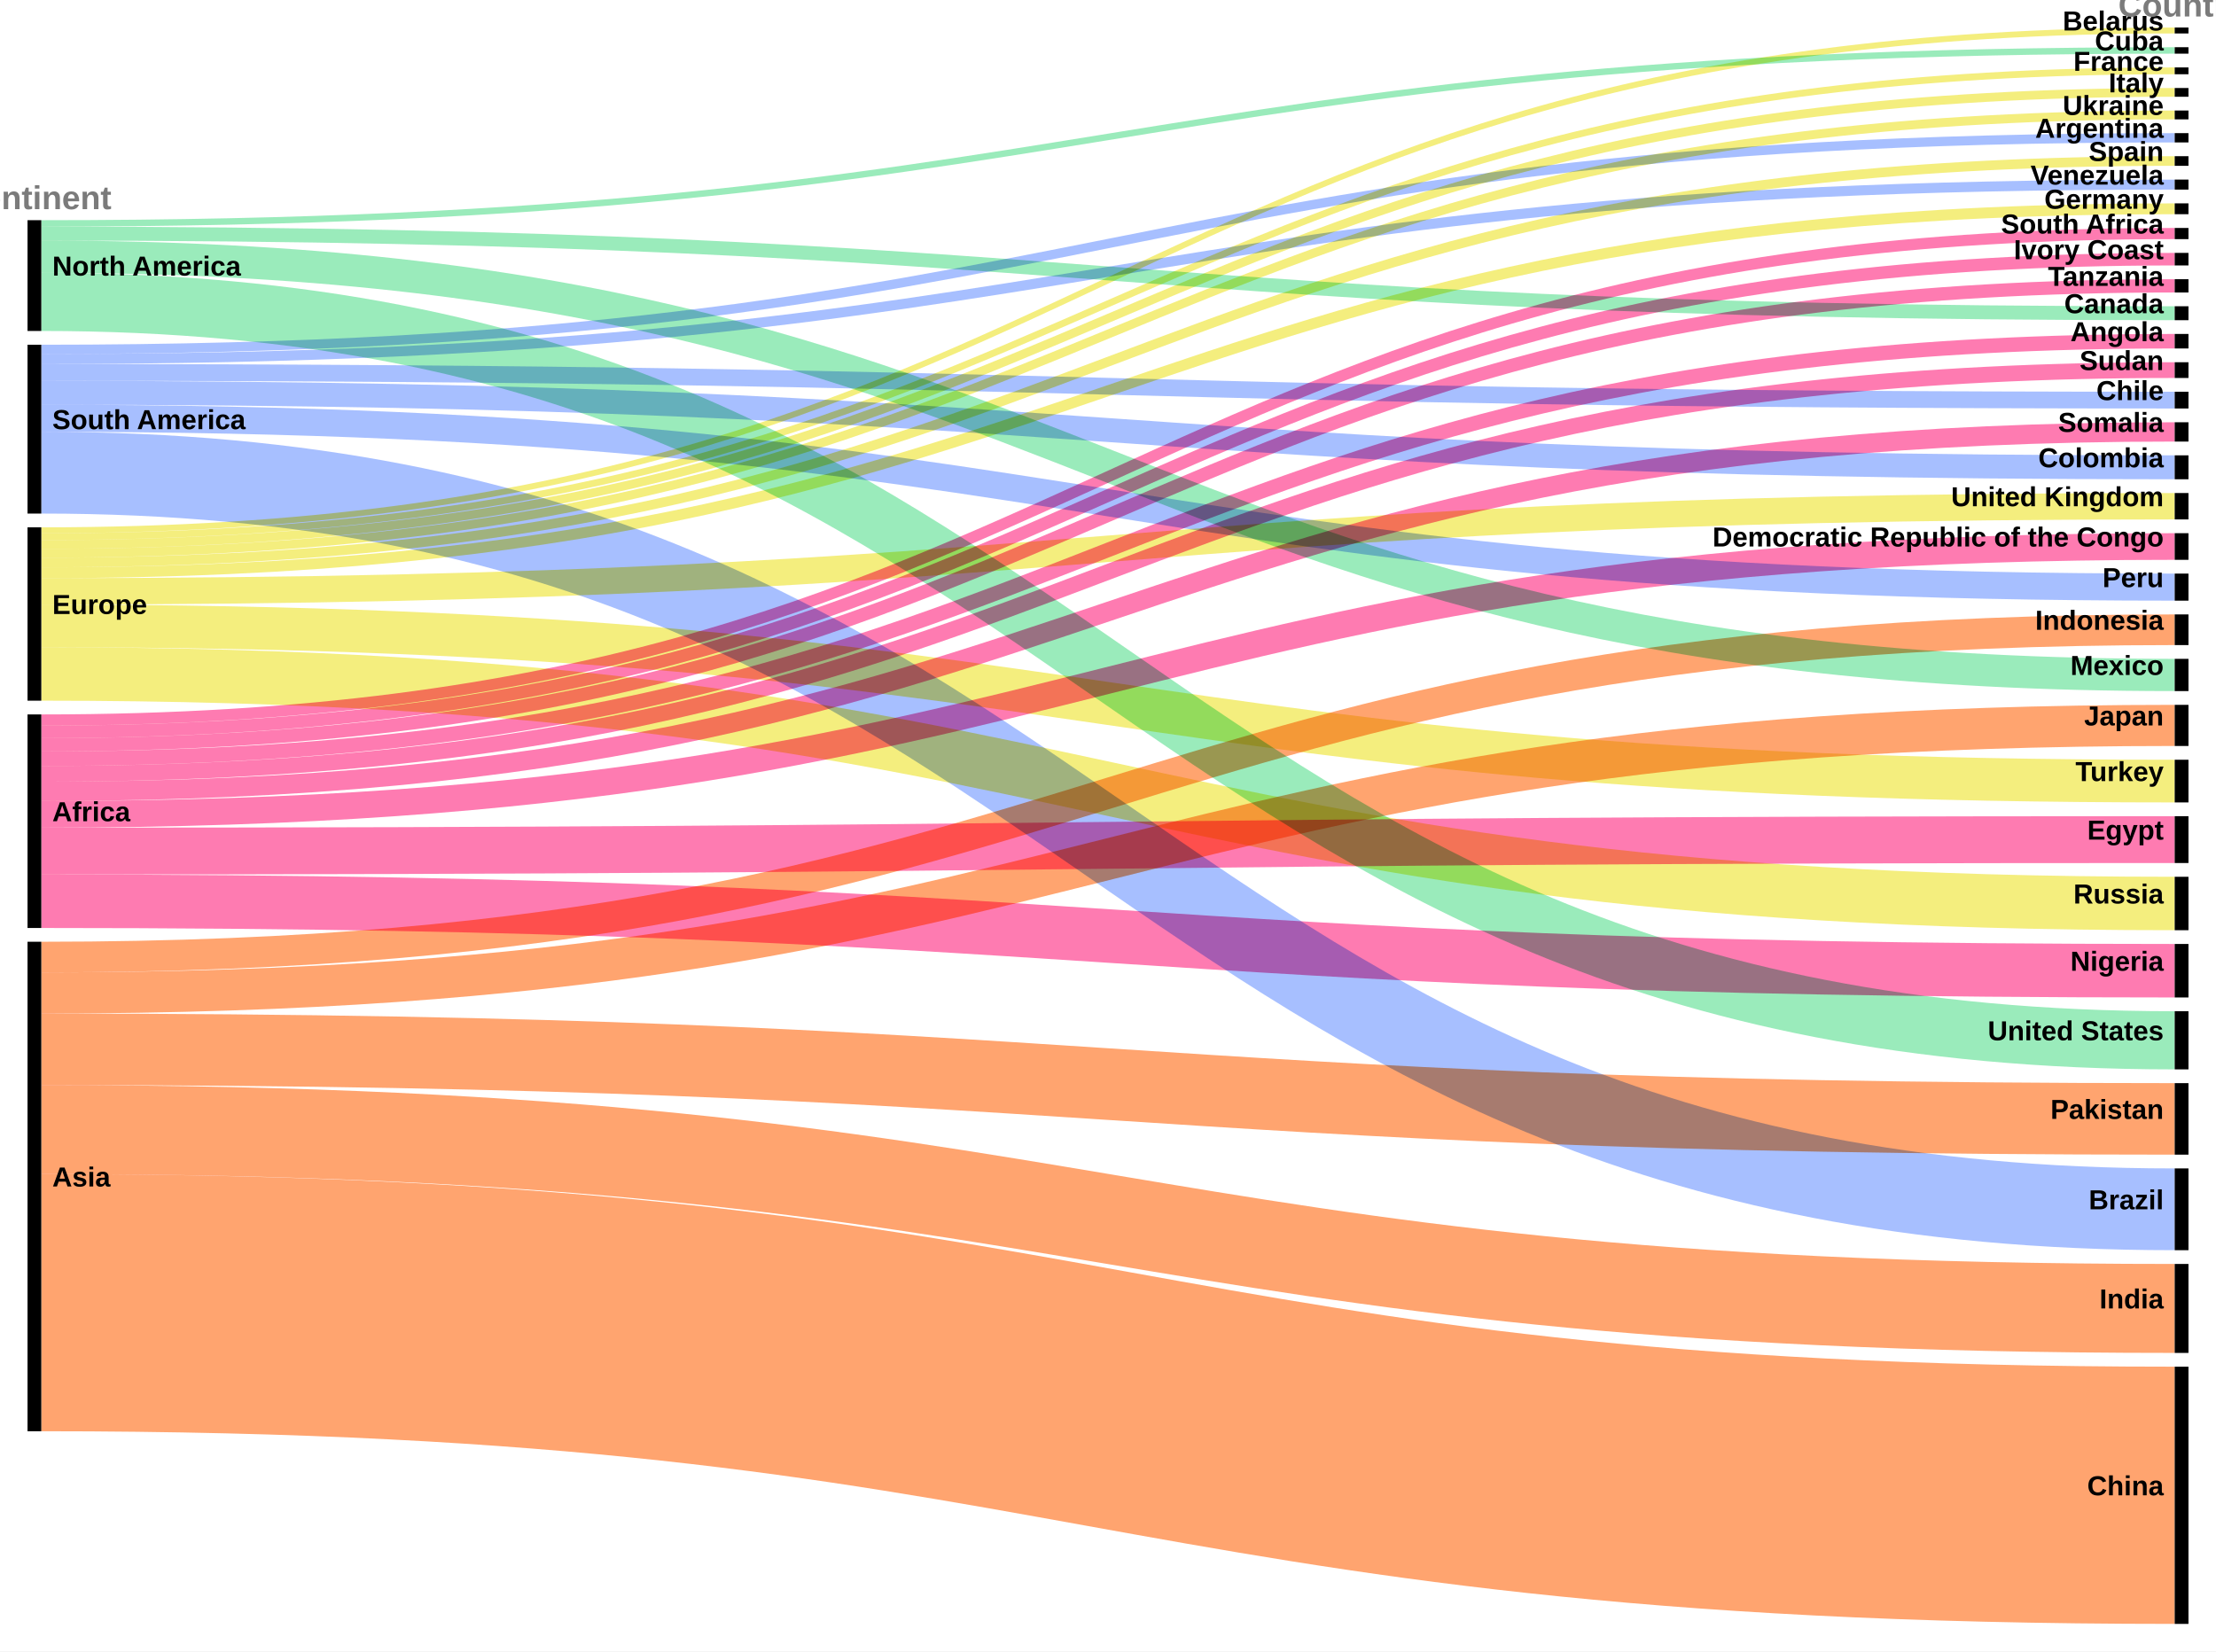
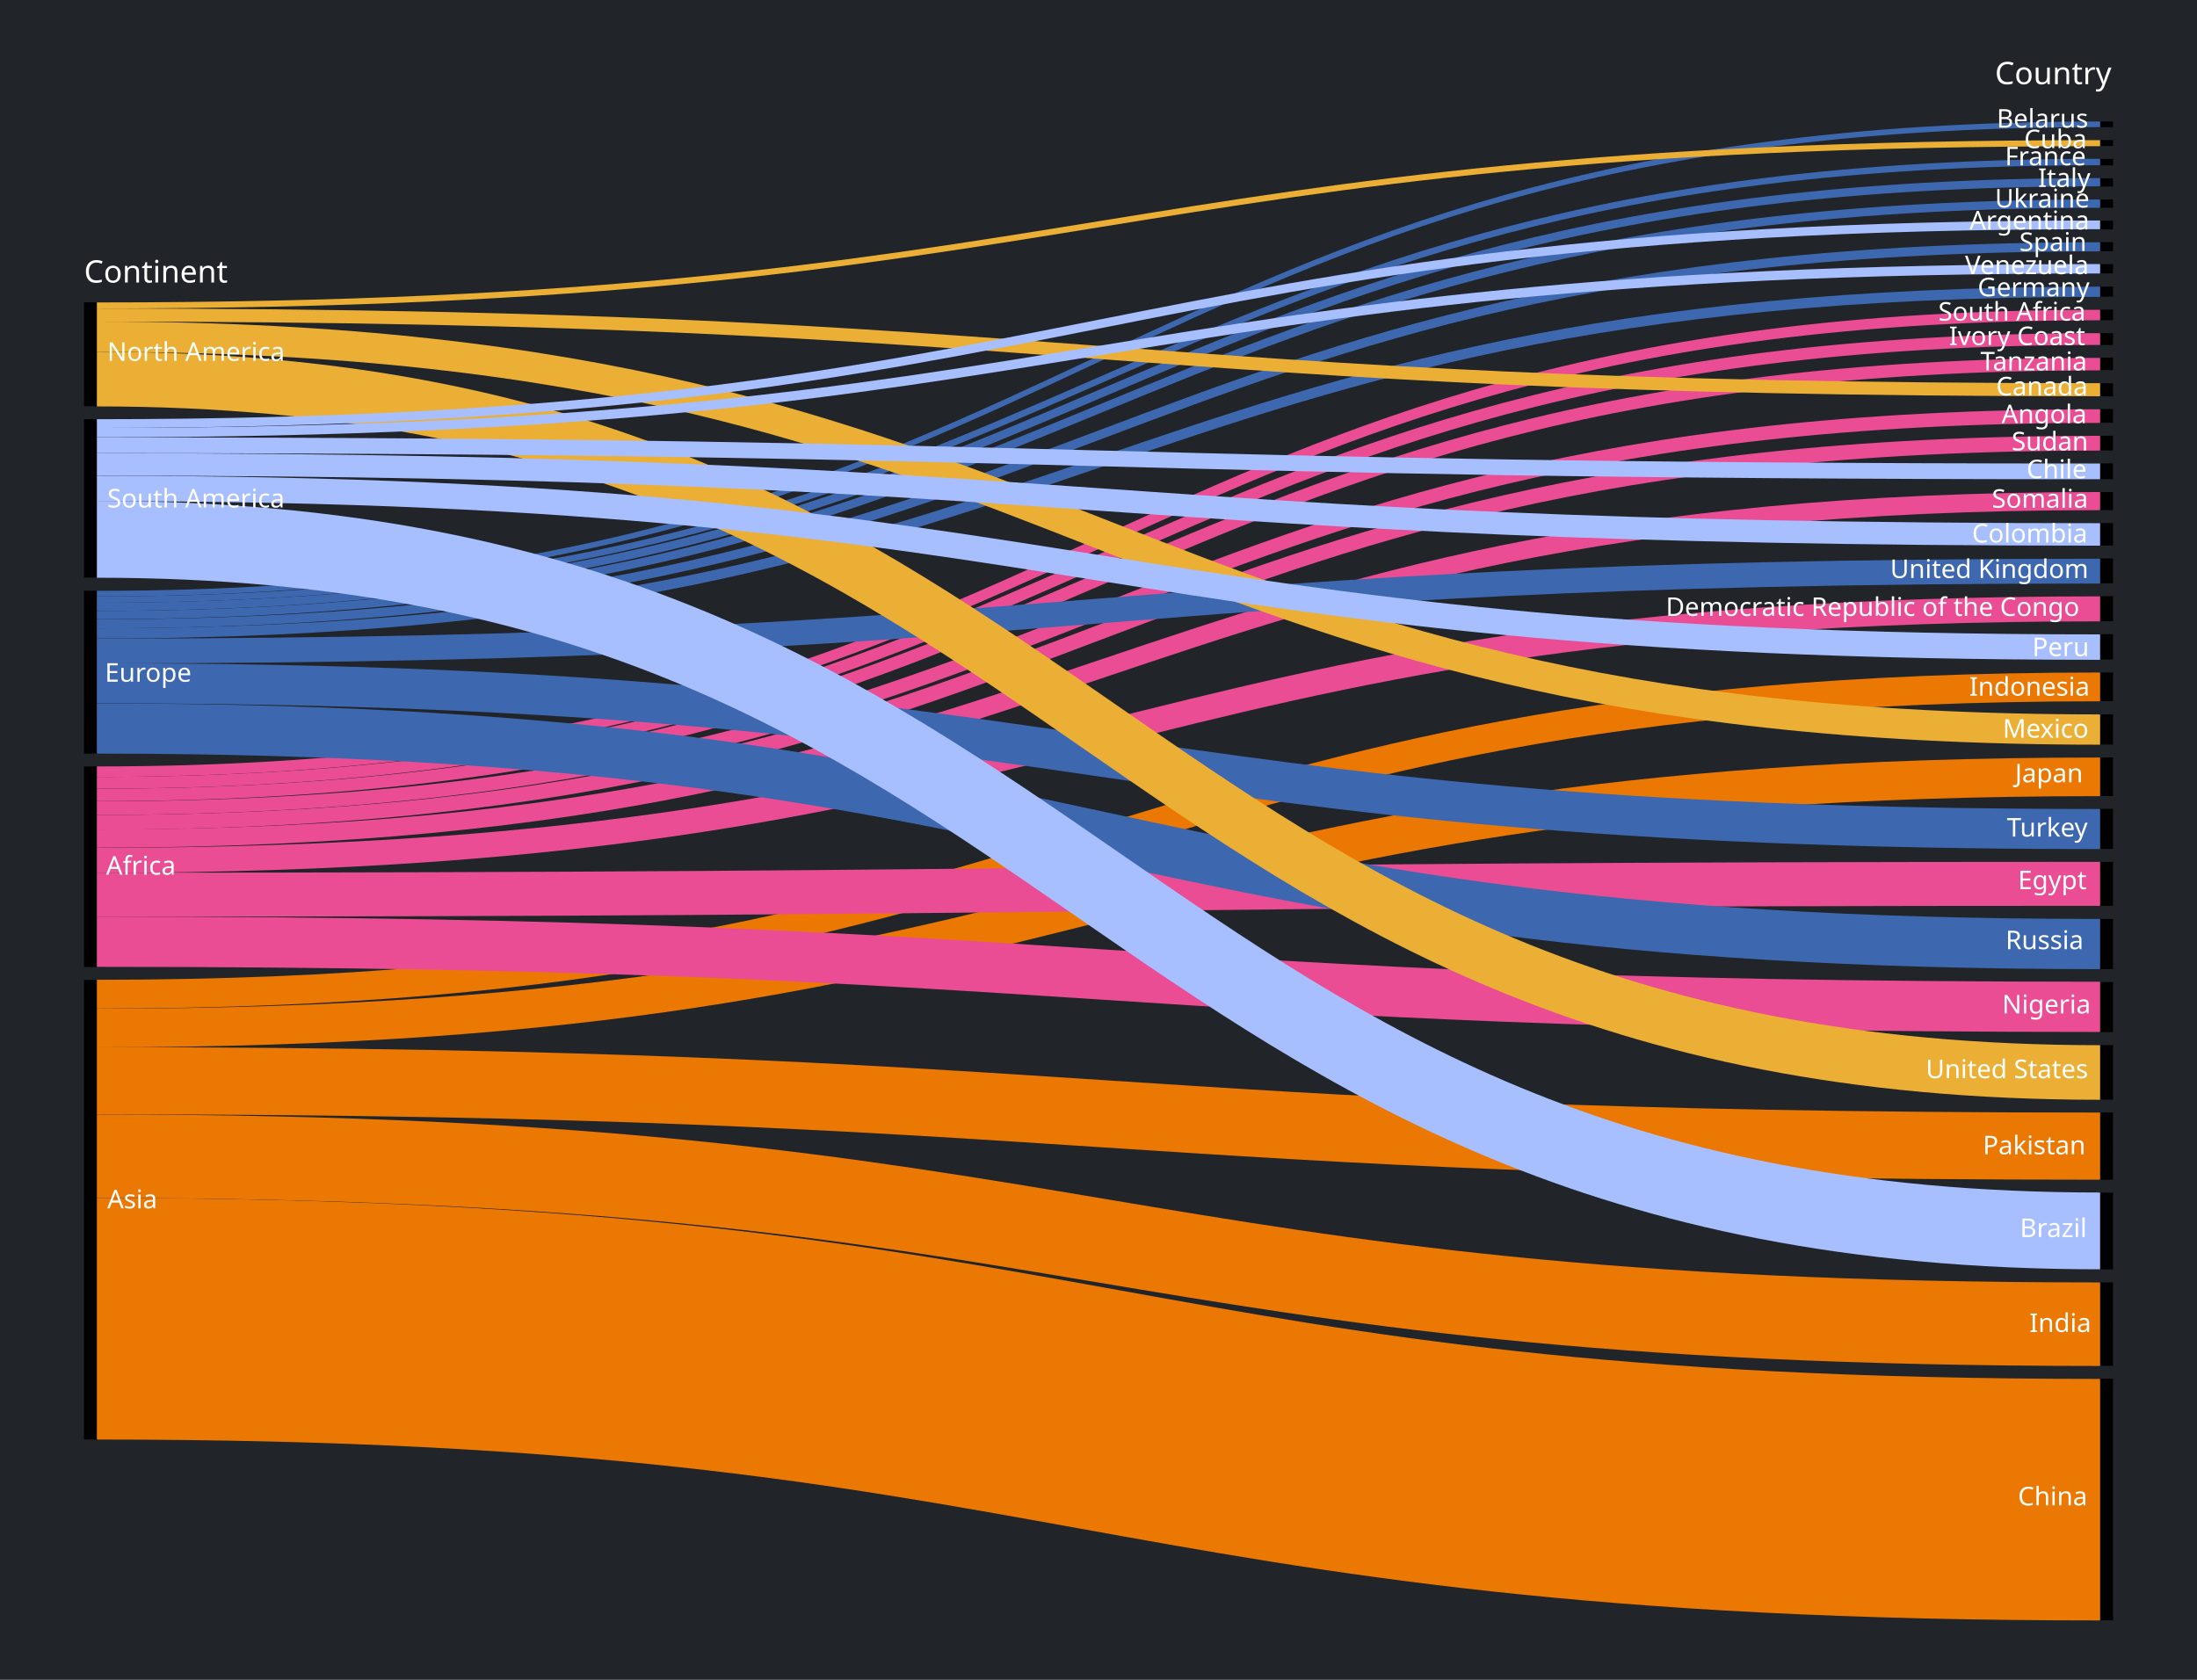
- <svg xmlns="http://www.w3.org/2000/svg" width="805" height="600">
-   <rect width="805" height="600" x="0" y="0" fill="#FFFFFF" id="backgorund" />
-   <g transform="translate(10,10)" id="visualization">
-     <g>
-       <rect x="780" y="1.1368683772161603e-13" height="2.155" width="5" fill="black" />
-       <rect x="780" y="7.155" height="2.341" width="5" fill="black" />
-       <rect x="780" y="14.497" height="2.478" width="5" fill="black" />
-       <rect x="780" y="21.975" height="3.178" width="5" fill="black" />
-       <rect x="780" y="30.153" height="3.217" width="5" fill="black" />
-       <rect x="780" y="38.37" height="3.377" width="5" fill="black" />
-       <rect x="780" y="46.747" height="3.5" width="5" fill="black" />
-       <rect x="780" y="55.247" height="3.638" width="5" fill="black" />
-       <rect x="780" y="63.885" height="3.939" width="5" fill="black" />
-       <rect x="780" y="72.824" height="4.058" width="5" fill="black" />
-       <rect x="780" y="81.881" height="4.561" width="5" fill="black" />
-       <rect x="780" y="91.443" height="4.826" width="5" fill="black" />
-       <rect x="780" y="101.268" height="5.064" width="5" fill="black" />
-       <rect x="780" y="111.332" height="5.276" width="5" fill="black" />
-       <rect x="780" y="121.609" height="5.719" width="5" fill="black" />
-       <rect x="780" y="132.327" height="6.089" width="5" fill="black" />
-       <rect x="780" y="143.417" height="7.017" width="5" fill="black" />
-       <rect x="780" y="155.434" height="8.693" width="5" fill="black" />
-       <rect x="780" y="169.127" height="9.591" width="5" fill="black" />
-       <rect x="780" y="183.718" height="9.679" width="5" fill="black" />
-       <rect x="780" y="198.397" height="9.835" width="5" fill="black" />
-       <rect x="780" y="213.232" height="11.14" width="5" fill="black" />
-       <rect x="780" y="229.372" height="11.716" width="5" fill="black" />
-       <rect x="780" y="246.088" height="14.942" width="5" fill="black" />
-       <rect x="780" y="266.031" height="15.508" width="5" fill="black" />
-       <rect x="780" y="286.539" height="17.015" width="5" fill="black" />
-       <rect x="780" y="308.554" height="19.412" width="5" fill="black" />
-       <rect x="780" y="332.965" height="19.436" width="5" fill="black" />
-       <rect x="780" y="357.402" height="21.126" width="5" fill="black" />
-       <rect x="780" y="383.528" height="25.984" width="5" fill="black" />
-       <rect x="780" y="414.512" height="29.712" width="5" fill="black" />
-       <rect x="780" y="449.224" height="32.32" width="5" fill="black" />
-       <rect x="0" y="70" height="40.248" width="5" fill="black" />
-       <rect x="0" y="115.248" height="61.344" width="5" fill="black" />
-       <rect x="0" y="181.592" height="62.978" width="5" fill="black" />
-       <rect x="0" y="249.57" height="77.587" width="5" fill="black" />
-       <rect x="780" y="486.545" height="93.455" width="5" fill="black" />
-       <rect x="0" y="332.157" height="177.843" width="5" fill="black" />
-     </g>
-     <g fill="none" stroke-opacity="1">
-       <g style="mix-blend-mode: multiply;">
-         <path d="M5,463.272C392.5,463.272,392.5,533.272,780,533.272" stroke="#ffa46f" stroke-width="93.455" />
-       </g>
-       <g style="mix-blend-mode: multiply;">
-         <path d="M5,371.232C392.5,371.232,392.5,396.52,780,396.52" stroke="#ffa46f" stroke-width="25.984" />
-       </g>
-       <g style="mix-blend-mode: multiply;">
-         <path d="M5,400.384C392.5,400.384,392.5,465.384,780,465.384" stroke="#ffa46f" stroke-width="32.32" />
-       </g>
-       <g style="mix-blend-mode: multiply;">
-         <path d="M5,350.769C392.5,350.769,392.5,253.56,780,253.56" stroke="#ffa46f" stroke-width="14.942" />
-       </g>
-       <g style="mix-blend-mode: multiply;">
-         <path d="M5,337.728C392.5,337.728,392.5,218.802,780,218.802" stroke="#ffa46f" stroke-width="11.14" />
-       </g>
-       <g style="mix-blend-mode: multiply;">
-         <path d="M5,317.439C392.5,317.439,392.5,342.684,780,342.684" stroke="#fe7bb1" stroke-width="19.436" />
-       </g>
-       <g style="mix-blend-mode: multiply;">
-         <path d="M5,299.214C392.5,299.214,392.5,295.046,780,295.046" stroke="#fe7bb1" stroke-width="17.015" />
-       </g>
-       <g style="mix-blend-mode: multiply;">
-         <path d="M5,285.867C392.5,285.867,392.5,188.557,780,188.557" stroke="#fe7bb1" stroke-width="9.679" />
-       </g>
-       <g style="mix-blend-mode: multiply;">
-         <path d="M5,277.519C392.5,277.519,392.5,146.925,780,146.925" stroke="#fe7bb1" stroke-width="7.017" />
-       </g>
-       <g style="mix-blend-mode: multiply;">
-         <path d="M5,271.151C392.5,271.151,392.5,124.468,780,124.468" stroke="#fe7bb1" stroke-width="5.719" />
-       </g>
-       <g style="mix-blend-mode: multiply;">
-         <path d="M5,265.653C392.5,265.653,392.5,113.97,780,113.97" stroke="#fe7bb1" stroke-width="5.276" />
-       </g>
-       <g style="mix-blend-mode: multiply;">
-         <path d="M5,260.602C392.5,260.602,392.5,93.855,780,93.855" stroke="#fe7bb1" stroke-width="4.826" />
-       </g>
-       <g style="mix-blend-mode: multiply;">
-         <path d="M5,255.909C392.5,255.909,392.5,84.162,780,84.162" stroke="#fe7bb1" stroke-width="4.561" />
-       </g>
-       <g style="mix-blend-mode: multiply;">
-         <path d="M5,251.599C392.5,251.599,392.5,74.852,780,74.852" stroke="#fe7bb1" stroke-width="4.058" />
-       </g>
-       <g style="mix-blend-mode: multiply;">
-         <path d="M5,217.404C392.5,217.404,392.5,273.785,780,273.785" stroke="#f4ee7e" stroke-width="15.508" />
-       </g>
-       <g style="mix-blend-mode: multiply;">
-         <path d="M5,234.864C392.5,234.864,392.5,318.26,780,318.26" stroke="#f4ee7e" stroke-width="19.412" />
-       </g>
-       <g style="mix-blend-mode: multiply;">
-         <path d="M5,204.855C392.5,204.855,392.5,173.922,780,173.922" stroke="#f4ee7e" stroke-width="9.591" />
-       </g>
-       <g style="mix-blend-mode: multiply;">
-         <path d="M5,198.09C392.5,198.09,392.5,65.854,780,65.854" stroke="#f4ee7e" stroke-width="3.939" />
-       </g>
-       <g style="mix-blend-mode: multiply;">
-         <path d="M5,194.371C392.5,194.371,392.5,48.497,780,48.497" stroke="#f4ee7e" stroke-width="3.5" />
-       </g>
-       <g style="mix-blend-mode: multiply;">
-         <path d="M5,191.012C392.5,191.012,392.5,31.762,780,31.762" stroke="#f4ee7e" stroke-width="3.217" />
-       </g>
-       <g style="mix-blend-mode: multiply;">
-         <path d="M5,187.815C392.5,187.815,392.5,23.564,780,23.564" stroke="#f4ee7e" stroke-width="3.178" />
-       </g>
-       <g style="mix-blend-mode: multiply;">
-         <path d="M5,184.987C392.5,184.987,392.5,15.736,780,15.736" stroke="#f4ee7e" stroke-width="2.478" />
-       </g>
-       <g style="mix-blend-mode: multiply;">
-         <path d="M5,182.67C392.5,182.67,392.5,1.078,780,1.078" stroke="#f4ee7e" stroke-width="2.155" />
-       </g>
-       <g style="mix-blend-mode: multiply;">
-         <path d="M5,83.263C392.5,83.263,392.5,235.23,780,235.23" stroke="#9aebbb" stroke-width="11.716" />
-       </g>
-       <g style="mix-blend-mode: multiply;">
-         <path d="M5,99.685C392.5,99.685,392.5,367.965,780,367.965" stroke="#9aebbb" stroke-width="21.126" />
-       </g>
-       <g style="mix-blend-mode: multiply;">
-         <path d="M5,74.873C392.5,74.873,392.5,103.8,780,103.8" stroke="#9aebbb" stroke-width="5.064" />
-       </g>
-       <g style="mix-blend-mode: multiply;">
-         <path d="M5,71.171C392.5,71.171,392.5,8.326,780,8.326" stroke="#9aebbb" stroke-width="2.341" />
-       </g>
-       <g style="mix-blend-mode: multiply;">
-         <path d="M5,161.736C392.5,161.736,392.5,429.368,780,429.368" stroke="#a7bfff" stroke-width="29.712" />
-       </g>
-       <g style="mix-blend-mode: multiply;">
-         <path d="M5,141.963C392.5,141.963,392.5,203.314,780,203.314" stroke="#a7bfff" stroke-width="9.835" />
-       </g>
-       <g style="mix-blend-mode: multiply;">
-         <path d="M5,132.699C392.5,132.699,392.5,159.78,780,159.78" stroke="#a7bfff" stroke-width="8.693" />
-       </g>
-       <g style="mix-blend-mode: multiply;">
-         <path d="M5,125.307C392.5,125.307,392.5,135.372,780,135.372" stroke="#a7bfff" stroke-width="6.089" />
-       </g>
-       <g style="mix-blend-mode: multiply;">
-         <path d="M5,120.444C392.5,120.444,392.5,57.066,780,57.066" stroke="#a7bfff" stroke-width="3.638" />
-       </g>
-       <g style="mix-blend-mode: multiply;">
-         <path d="M5,116.936C392.5,116.936,392.5,40.059,780,40.059" stroke="#a7bfff" stroke-width="3.377" />
-       </g>
-     </g>
-     <g>
-       <text x="776" y="1.078" text-anchor="end">
-         <tspan alignment-baseline="middle" x="776" style="font-family: Arial, sans-serif; font-size: 10px; fill: black; font-weight: bold;">Belarus</tspan>
-       </text>
-       <text x="776" y="8.326" text-anchor="end">
-         <tspan alignment-baseline="middle" x="776" style="font-family: Arial, sans-serif; font-size: 10px; fill: black; font-weight: bold;">Cuba</tspan>
-       </text>
-       <text x="776" y="15.736" text-anchor="end">
-         <tspan alignment-baseline="middle" x="776" style="font-family: Arial, sans-serif; font-size: 10px; fill: black; font-weight: bold;">France</tspan>
-       </text>
-       <text x="776" y="23.564" text-anchor="end">
-         <tspan alignment-baseline="middle" x="776" style="font-family: Arial, sans-serif; font-size: 10px; fill: black; font-weight: bold;">Italy</tspan>
-       </text>
-       <text x="776" y="31.762" text-anchor="end">
-         <tspan alignment-baseline="middle" x="776" style="font-family: Arial, sans-serif; font-size: 10px; fill: black; font-weight: bold;">Ukraine</tspan>
-       </text>
-       <text x="776" y="40.059" text-anchor="end">
-         <tspan alignment-baseline="middle" x="776" style="font-family: Arial, sans-serif; font-size: 10px; fill: black; font-weight: bold;">Argentina</tspan>
-       </text>
-       <text x="776" y="48.497" text-anchor="end">
-         <tspan alignment-baseline="middle" x="776" style="font-family: Arial, sans-serif; font-size: 10px; fill: black; font-weight: bold;">Spain</tspan>
-       </text>
-       <text x="776" y="57.066" text-anchor="end">
-         <tspan alignment-baseline="middle" x="776" style="font-family: Arial, sans-serif; font-size: 10px; fill: black; font-weight: bold;">Venezuela</tspan>
-       </text>
-       <text x="776" y="65.854" text-anchor="end">
-         <tspan alignment-baseline="middle" x="776" style="font-family: Arial, sans-serif; font-size: 10px; fill: black; font-weight: bold;">Germany</tspan>
-       </text>
-       <text x="776" y="74.852" text-anchor="end">
-         <tspan alignment-baseline="middle" x="776" style="font-family: Arial, sans-serif; font-size: 10px; fill: black; font-weight: bold;">South Africa</tspan>
-       </text>
-       <text x="776" y="84.162" text-anchor="end">
-         <tspan alignment-baseline="middle" x="776" style="font-family: Arial, sans-serif; font-size: 10px; fill: black; font-weight: bold;">Ivory Coast</tspan>
-       </text>
-       <text x="776" y="93.855" text-anchor="end">
-         <tspan alignment-baseline="middle" x="776" style="font-family: Arial, sans-serif; font-size: 10px; fill: black; font-weight: bold;">Tanzania</tspan>
-       </text>
-       <text x="776" y="103.8" text-anchor="end">
-         <tspan alignment-baseline="middle" x="776" style="font-family: Arial, sans-serif; font-size: 10px; fill: black; font-weight: bold;">Canada</tspan>
-       </text>
-       <text x="776" y="113.97" text-anchor="end">
-         <tspan alignment-baseline="middle" x="776" style="font-family: Arial, sans-serif; font-size: 10px; fill: black; font-weight: bold;">Angola</tspan>
-       </text>
-       <text x="776" y="124.468" text-anchor="end">
-         <tspan alignment-baseline="middle" x="776" style="font-family: Arial, sans-serif; font-size: 10px; fill: black; font-weight: bold;">Sudan</tspan>
-       </text>
-       <text x="776" y="135.372" text-anchor="end">
-         <tspan alignment-baseline="middle" x="776" style="font-family: Arial, sans-serif; font-size: 10px; fill: black; font-weight: bold;">Chile</tspan>
-       </text>
-       <text x="776" y="146.925" text-anchor="end">
-         <tspan alignment-baseline="middle" x="776" style="font-family: Arial, sans-serif; font-size: 10px; fill: black; font-weight: bold;">Somalia</tspan>
-       </text>
-       <text x="776" y="159.78" text-anchor="end">
-         <tspan alignment-baseline="middle" x="776" style="font-family: Arial, sans-serif; font-size: 10px; fill: black; font-weight: bold;">Colombia</tspan>
-       </text>
-       <text x="776" y="173.922" text-anchor="end">
-         <tspan alignment-baseline="middle" x="776" style="font-family: Arial, sans-serif; font-size: 10px; fill: black; font-weight: bold;">United Kingdom</tspan>
-       </text>
-       <text x="776" y="188.557" text-anchor="end">
-         <tspan alignment-baseline="middle" x="776" style="font-family: Arial, sans-serif; font-size: 10px; fill: black; font-weight: bold;">Democratic Republic of the Congo</tspan>
-       </text>
-       <text x="776" y="203.314" text-anchor="end">
-         <tspan alignment-baseline="middle" x="776" style="font-family: Arial, sans-serif; font-size: 10px; fill: black; font-weight: bold;">Peru</tspan>
-       </text>
-       <text x="776" y="218.802" text-anchor="end">
-         <tspan alignment-baseline="middle" x="776" style="font-family: Arial, sans-serif; font-size: 10px; fill: black; font-weight: bold;">Indonesia</tspan>
-       </text>
-       <text x="776" y="235.23" text-anchor="end">
-         <tspan alignment-baseline="middle" x="776" style="font-family: Arial, sans-serif; font-size: 10px; fill: black; font-weight: bold;">Mexico</tspan>
-       </text>
-       <text x="776" y="253.56" text-anchor="end">
-         <tspan alignment-baseline="middle" x="776" style="font-family: Arial, sans-serif; font-size: 10px; fill: black; font-weight: bold;">Japan</tspan>
-       </text>
-       <text x="776" y="273.785" text-anchor="end">
-         <tspan alignment-baseline="middle" x="776" style="font-family: Arial, sans-serif; font-size: 10px; fill: black; font-weight: bold;">Turkey</tspan>
-       </text>
-       <text x="776" y="295.046" text-anchor="end">
-         <tspan alignment-baseline="middle" x="776" style="font-family: Arial, sans-serif; font-size: 10px; fill: black; font-weight: bold;">Egypt</tspan>
-       </text>
-       <text x="776" y="318.26" text-anchor="end">
-         <tspan alignment-baseline="middle" x="776" style="font-family: Arial, sans-serif; font-size: 10px; fill: black; font-weight: bold;">Russia</tspan>
-       </text>
-       <text x="776" y="342.684" text-anchor="end">
-         <tspan alignment-baseline="middle" x="776" style="font-family: Arial, sans-serif; font-size: 10px; fill: black; font-weight: bold;">Nigeria</tspan>
-       </text>
-       <text x="776" y="367.965" text-anchor="end">
-         <tspan alignment-baseline="middle" x="776" style="font-family: Arial, sans-serif; font-size: 10px; fill: black; font-weight: bold;">United States</tspan>
-       </text>
-       <text x="776" y="396.52" text-anchor="end">
-         <tspan alignment-baseline="middle" x="776" style="font-family: Arial, sans-serif; font-size: 10px; fill: black; font-weight: bold;">Pakistan</tspan>
-       </text>
-       <text x="776" y="429.368" text-anchor="end">
-         <tspan alignment-baseline="middle" x="776" style="font-family: Arial, sans-serif; font-size: 10px; fill: black; font-weight: bold;">Brazil</tspan>
-       </text>
-       <text x="776" y="465.384" text-anchor="end">
-         <tspan alignment-baseline="middle" x="776" style="font-family: Arial, sans-serif; font-size: 10px; fill: black; font-weight: bold;">India</tspan>
-       </text>
-       <text x="9" y="90.124" text-anchor="start">
-         <tspan alignment-baseline="middle" x="9" style="font-family: Arial, sans-serif; font-size: 10px; fill: black; font-weight: bold;">North America</tspan>
-       </text>
-       <text x="9" y="145.92" text-anchor="start">
-         <tspan alignment-baseline="middle" x="9" style="font-family: Arial, sans-serif; font-size: 10px; fill: black; font-weight: bold;">South America</tspan>
-       </text>
-       <text x="9" y="213.081" text-anchor="start">
-         <tspan alignment-baseline="middle" x="9" style="font-family: Arial, sans-serif; font-size: 10px; fill: black; font-weight: bold;">Europe</tspan>
-       </text>
-       <text x="9" y="288.364" text-anchor="start">
-         <tspan alignment-baseline="middle" x="9" style="font-family: Arial, sans-serif; font-size: 10px; fill: black; font-weight: bold;">Africa</tspan>
-       </text>
-       <text x="776" y="533.272" text-anchor="end">
-         <tspan alignment-baseline="middle" x="776" style="font-family: Arial, sans-serif; font-size: 10px; fill: black; font-weight: bold;">China</tspan>
-       </text>
-       <text x="9" y="421.079" text-anchor="start">
-         <tspan alignment-baseline="middle" x="9" style="font-family: Arial, sans-serif; font-size: 10px; fill: black; font-weight: bold;">Asia</tspan>
-       </text>
-     </g>
-     <g>
-       <text x="782.5" y="-4" text-anchor="middle" style="font-family: Arial, sans-serif; font-size: 12px; fill: rgb(123, 123, 123); font-weight: bold;">Country</text>
-       <text x="2.5" y="66" text-anchor="middle" style="font-family: Arial, sans-serif; font-size: 12px; fill: rgb(123, 123, 123); font-weight: bold;">Continent</text>
+ <svg xmlns="http://www.w3.org/2000/svg" version="1.1" id="Capa_1" x="0px" y="0px" viewBox="0 0 850 650" style="enable-background:new 0 0 850 650;" xml:space="preserve">
+   <style type="text/css">
+ 	.st0{fill:#212529;}
+ 	.st1{fill:none;stroke:#EB7803;stroke-width:93.456;}
+ 	.st2{fill:none;stroke:#EB7803;stroke-width:25.984;}
+ 	.st3{fill:none;stroke:#EB7803;stroke-width:32.32;}
+ 	.st4{fill:none;stroke:#EB7803;stroke-width:14.942;}
+ 	.st5{fill:none;stroke:#EB7803;stroke-width:11.14;}
+ 	.st6{fill:none;stroke:#EA4D93;stroke-width:19.436;}
+ 	.st7{fill:none;stroke:#EA4D93;stroke-width:17.015;}
+ 	.st8{fill:none;stroke:#EA4D93;stroke-width:9.679;}
+ 	.st9{fill:none;stroke:#EA4D93;stroke-width:7.017;}
+ 	.st10{fill:none;stroke:#EA4D93;stroke-width:5.719;}
+ 	.st11{fill:none;stroke:#EA4D93;stroke-width:5.277;}
+ 	.st12{fill:none;stroke:#EA4D93;stroke-width:4.826;}
+ 	.st13{fill:none;stroke:#EA4D93;stroke-width:4.561;}
+ 	.st14{fill:none;stroke:#EA4D93;stroke-width:4.058;}
+ 	.st15{fill:none;stroke:#3D68B0;stroke-width:15.508;}
+ 	.st16{fill:none;stroke:#3D68B0;stroke-width:19.412;}
+ 	.st17{fill:none;stroke:#3D68B0;stroke-width:9.591;}
+ 	.st18{fill:none;stroke:#3D68B0;stroke-width:3.939;}
+ 	.st19{fill:none;stroke:#3D68B0;stroke-width:3.5;}
+ 	.st20{fill:none;stroke:#3D68B0;stroke-width:3.217;}
+ 	.st21{fill:none;stroke:#3D68B0;stroke-width:3.178;}
+ 	.st22{fill:none;stroke:#3D68B0;stroke-width:2.478;}
+ 	.st23{fill:none;stroke:#3D68B0;stroke-width:2.155;}
+ 	.st24{fill:none;stroke:#ECAF35;stroke-width:11.716;}
+ 	.st25{fill:none;stroke:#ECAF35;stroke-width:21.126;}
+ 	.st26{fill:none;stroke:#ECAF35;stroke-width:5.064;}
+ 	.st27{fill:none;stroke:#ECAF35;stroke-width:2.341;}
+ 	.st28{fill:none;stroke:#A7BFFF;stroke-width:29.712;}
+ 	.st29{fill:none;stroke:#A7BFFF;stroke-width:9.835;}
+ 	.st30{fill:none;stroke:#A7BFFF;stroke-width:8.693;}
+ 	.st31{fill:none;stroke:#A7BFFF;stroke-width:6.09;}
+ 	.st32{fill:none;stroke:#A7BFFF;stroke-width:3.638;}
+ 	.st33{fill:none;stroke:#A7BFFF;stroke-width:3.377;}
+ 	.st34{fill:#FFFFFF;}
+ 	.st35{font-family:'Arial-BoldMT';}
+ 	.st36{font-size:10px;}
+ 	.st37{font-size:12px;}
+ </style>
+   <rect class="st0" width="850" height="650" />
+   <g id="visualization" transform="translate(10,10)">
+     <g>
+       <rect x="802.5" y="37" width="5" height="2.2">
+ 		</rect>
+       <rect x="802.5" y="44.2" width="5" height="2.3">
+ 		</rect>
+       <rect x="802.5" y="51.5" width="5" height="2.5">
+ 		</rect>
+       <rect x="802.5" y="59" width="5" height="3.2">
+ 		</rect>
+       <rect x="802.5" y="67.2" width="5" height="3.2">
+ 		</rect>
+       <rect x="802.5" y="75.4" width="5" height="3.4">
+ 		</rect>
+       <rect x="802.5" y="83.7" width="5" height="3.5">
+ 		</rect>
+       <rect x="802.5" y="92.2" width="5" height="3.6">
+ 		</rect>
+       <rect x="802.5" y="100.9" width="5" height="3.9">
+ 		</rect>
+       <rect x="802.5" y="109.8" width="5" height="4.1">
+ 		</rect>
+       <rect x="802.5" y="118.9" width="5" height="4.6">
+ 		</rect>
+       <rect x="802.5" y="128.4" width="5" height="4.8">
+ 		</rect>
+       <rect x="802.5" y="138.3" width="5" height="5.1">
+ 		</rect>
+       <rect x="802.5" y="148.3" width="5" height="5.3">
+ 		</rect>
+       <rect x="802.5" y="158.6" width="5" height="5.7">
+ 		</rect>
+       <rect x="802.5" y="169.3" width="5" height="6.1">
+ 		</rect>
+       <rect x="802.5" y="180.4" width="5" height="7">
+ 		</rect>
+       <rect x="802.5" y="192.4" width="5" height="8.7">
+ 		</rect>
+       <rect x="802.5" y="206.1" width="5" height="9.6">
+ 		</rect>
+       <rect x="802.5" y="220.7" width="5" height="9.7">
+ 		</rect>
+       <rect x="802.5" y="235.4" width="5" height="9.8">
+ 		</rect>
+       <rect x="802.5" y="250.2" width="5" height="11.1">
+ 		</rect>
+       <rect x="802.5" y="266.4" width="5" height="11.7">
+ 		</rect>
+       <rect x="802.5" y="283.1" width="5" height="14.9">
+ 		</rect>
+       <rect x="802.5" y="303" width="5" height="15.5">
+ 		</rect>
+       <rect x="802.5" y="323.5" width="5" height="17">
+ 		</rect>
+       <rect x="802.5" y="345.6" width="5" height="19.4">
+ 		</rect>
+       <rect x="802.5" y="370" width="5" height="19.4">
+ 		</rect>
+       <rect x="802.5" y="394.4" width="5" height="21.1">
+ 		</rect>
+       <rect x="802.5" y="420.5" width="5" height="26">
+ 		</rect>
+       <rect x="802.5" y="451.5" width="5" height="29.7">
+ 		</rect>
+       <rect x="802.5" y="486.2" width="5" height="32.3">
+ 		</rect>
+       <rect x="22.5" y="107" width="5" height="40.2">
+ 		</rect>
+       <rect x="22.5" y="152.2" width="5" height="61.3">
+ 		</rect>
+       <rect x="22.5" y="218.6" width="5" height="63">
+ 		</rect>
+       <rect x="22.5" y="286.6" width="5" height="77.6">
+ 		</rect>
+       <rect x="802.5" y="523.5" width="5" height="93.5">
+ 		</rect>
+       <rect x="22.5" y="369.2" width="5" height="177.8">
+ 		</rect>
+     </g>
+     <g>
+       <g>
+         <path class="st1" d="M27.5,500.3c387.5,0,387.5,70,775,70" />
+       </g>
+       <g>
+         <path class="st2" d="M27.5,408.2c387.5,0,387.5,25.3,775,25.3" />
+       </g>
+       <g>
+         <path class="st3" d="M27.5,437.4c387.5,0,387.5,65,775,65" />
+       </g>
+       <g>
+         <path class="st4" d="M27.5,387.8c387.5,0,387.5-97.2,775-97.2" />
+       </g>
+       <g>
+         <path class="st5" d="M27.5,374.7c387.5,0,387.5-118.9,775-118.9" />
+       </g>
+       <g>
+         <path class="st6" d="M27.5,354.4c387.5,0,387.5,25.2,775,25.2" />
+       </g>
+       <g>
+         <path class="st7" d="M27.5,336.2c387.5,0,387.5-4.2,775-4.2" />
+       </g>
+       <g>
+         <path class="st8" d="M27.5,322.9c387.5,0,387.5-97.3,775-97.3" />
+       </g>
+       <g>
+         <path class="st9" d="M27.5,314.5c387.5,0,387.5-130.6,775-130.6" />
+       </g>
+       <g>
+         <path class="st10" d="M27.5,308.2c387.5,0,387.5-146.7,775-146.7" />
+       </g>
+       <g>
+         <path class="st11" d="M27.5,302.7C415,302.7,415,151,802.5,151" />
+       </g>
+       <g>
+         <path class="st12" d="M27.5,297.6c387.5,0,387.5-166.7,775-166.7" />
+       </g>
+       <g>
+         <path class="st13" d="M27.5,292.9c387.5,0,387.5-171.7,775-171.7" />
+       </g>
+       <g>
+         <path class="st14" d="M27.5,288.6c387.5,0,387.5-176.7,775-176.7" />
+       </g>
+       <g>
+         <path class="st15" d="M27.5,254.4c387.5,0,387.5,56.4,775,56.4" />
+       </g>
+       <g>
+         <path class="st16" d="M27.5,271.9c387.5,0,387.5,83.4,775,83.4" />
+       </g>
+       <g>
+         <path class="st17" d="M27.5,241.9c387.5,0,387.5-30.9,775-30.9" />
+       </g>
+       <g>
+         <path class="st18" d="M27.5,235.1c387.5,0,387.5-132.2,775-132.2" />
+       </g>
+       <g>
+         <path class="st19" d="M27.5,231.4c387.5,0,387.5-145.9,775-145.9" />
+       </g>
+       <g>
+         <path class="st20" d="M27.5,228C415,228,415,68.8,802.5,68.8" />
+       </g>
+       <g>
+         <path class="st21" d="M27.5,224.8c387.5,0,387.5-164.3,775-164.3" />
+       </g>
+       <g>
+         <path class="st22" d="M27.5,222C415,222,415,52.7,802.5,52.7" />
+       </g>
+       <g>
+         <path class="st23" d="M27.5,219.7c387.5,0,387.5-181.6,775-181.6" />
+       </g>
+       <g>
+         <path class="st24" d="M27.5,120.3c387.5,0,387.5,152,775,152" />
+       </g>
+       <g>
+         <path class="st25" d="M27.5,136.7C415,136.7,415,405,802.5,405" />
+       </g>
+       <g>
+         <path class="st26" d="M27.5,111.9c387.5,0,387.5,28.9,775,28.9" />
+       </g>
+       <g>
+         <path class="st27" d="M27.5,108.2c387.5,0,387.5-62.8,775-62.8" />
+       </g>
+       <g>
+         <path class="st28" d="M27.5,198.7c387.5,0,387.5,267.6,775,267.6" />
+       </g>
+       <g>
+         <path class="st29" d="M27.5,179c387.5,0,387.5,61.4,775,61.4" />
+       </g>
+       <g>
+         <path class="st30" d="M27.5,169.7c387.5,0,387.5,27.1,775,27.1" />
+       </g>
+       <g>
+         <path class="st31" d="M27.5,162.3c387.5,0,387.5,10.1,775,10.1" />
+       </g>
+       <g>
+         <path class="st32" d="M27.5,157.4c387.5,0,387.5-63.4,775-63.4" />
+       </g>
+       <g>
+         <path class="st33" d="M27.5,153.9c387.5,0,387.5-76.9,775-76.9" />
+       </g>
+     </g>
+     <g>
+       <text transform="matrix(1 0 0 1 762.5033 39.3931)" class="st34 st35 st36">Belarus</text>
+       <text transform="matrix(1 0 0 1 773.1179 47.332)" class="st34 st35 st36">Cuba</text>
+       <text transform="matrix(1 0 0 1 765.707 53.9816)" class="st34 st35 st36">France</text>
+       <text transform="matrix(1 0 0 1 778.4902 62.3325)" class="st34 st35 st36">Italy</text>
+       <text transform="matrix(1 0 0 1 761.8154 70.3063)" class="st34 st35 st36">Ukraine</text>
+       <text transform="matrix(1 0 0 1 751.983 78.7889)" class="st34 st35 st36">Argentina</text>
+       <text transform="matrix(1 0 0 1 771.2734 87.1204)" class="st34 st35 st36">Spain</text>
+       <text transform="matrix(1 0 0 1 750.2552 96.0715)" class="st34 st35 st36">Venezuela</text>
+       <text transform="matrix(1 0 0 1 755.1455 104.6448)" class="st34 st35 st36">Germany</text>
+       <text transform="matrix(1 0 0 1 739.8815 114.0851)" class="st34 st35 st36">South Africa</text>
+       <text transform="matrix(1 0 0 1 744.0371 123.5308)" class="st34 st35 st36">Ivory Coast</text>
+       <text transform="matrix(1 0 0 1 756.2248 133.3174)" class="st34 st35 st36">Tanzania</text>
+       <text transform="matrix(1 0 0 1 762.2623 142.9923)" class="st34 st35 st36">Canada</text>
+       <text transform="matrix(1 0 0 1 764.384 153.7561)" class="st34 st35 st36">Angola</text>
+       <text transform="matrix(1 0 0 1 768.2873 164.2737)" class="st34 st35 st36">Sudan</text>
+       <text transform="matrix(1 0 0 1 774.0518 175.0632)" class="st34 st35 st36">Chile</text>
+       <text transform="matrix(1 0 0 1 760.609 186.48)" class="st34 st35 st36">Somalia</text>
+       <text transform="matrix(1 0 0 1 752.9434 199.9276)" class="st34 st35 st36">Colombia</text>
+       <text transform="matrix(1 0 0 1 721.2881 213.6555)" class="st34 st35 st36">United Kingdom</text>
+       <text transform="matrix(1 0 0 1 634.484 228.3441)" class="st34 st35 st36">Democratic Republic of the Congo</text>
+       <text transform="matrix(1 0 0 1 776.2686 243.8881)" class="st34 st35 st36">Peru</text>
+       <text transform="matrix(1 0 0 1 751.9016 259.1809)" class="st34 st35 st36">Indonesia</text>
+       <text transform="matrix(1 0 0 1 764.8279 275.4474)" class="st34 st35 st36">Mexico</text>
+       <text transform="matrix(1 0 0 1 769.5986 292.7182)" class="st34 st35 st36">Japan</text>
+       <text transform="matrix(1 0 0 1 766.4492 313.7054)" class="st34 st35 st36">Turkey</text>
+       <text transform="matrix(1 0 0 1 770.7217 334.0669)" class="st34 st35 st36">Egypt</text>
+       <text transform="matrix(1 0 0 1 765.9363 357.2868)" class="st34 st35 st36">Russia</text>
+       <text transform="matrix(1 0 0 1 764.5986 382.1454)" class="st34 st35 st36">Nigeria</text>
+       <text transform="matrix(1 0 0 1 735.0573 407.1973)" class="st34 st35 st36">United States</text>
+       <text transform="matrix(1 0 0 1 757.1379 436.6698)" class="st34 st35 st36">Pakistan</text>
+       <text transform="matrix(1 0 0 1 771.4979 468.6747)" class="st34 st35 st36">Brazil</text>
+       <text transform="matrix(1 0 0 1 775.165 505.4124)" class="st34 st35 st36">India</text>
+       <text transform="matrix(1 0 0 1 31.5 129.627)" class="st34 st35 st36">North America</text>
+       <text transform="matrix(1 0 0 1 31.5 186.3757)" class="st34 st35 st36">South America</text>
+       <text transform="matrix(1 0 0 1 30.5828 253.7837)" class="st34 st35 st36">Europe</text>
+       <text transform="matrix(1 0 0 1 31.0414 328.4506)" class="st34 st35 st36">Africa</text>
+       <text transform="matrix(1 0 0 1 770.7217 572.5049)" class="st34 st35 st36">China</text>
+       <text transform="matrix(1 0 0 1 31.5 457.5597)" class="st34 st35 st36">Asia</text>
+     </g>
+     <g>
+       <text transform="matrix(1 0 0 1 761.8154 22.5669)" class="st34 st35 st37">Country</text>
+       <text transform="matrix(1 0 0 1 22.5 99.3312)" class="st34 st35 st37">Continent</text>
    </g>
  </g>
</svg>
